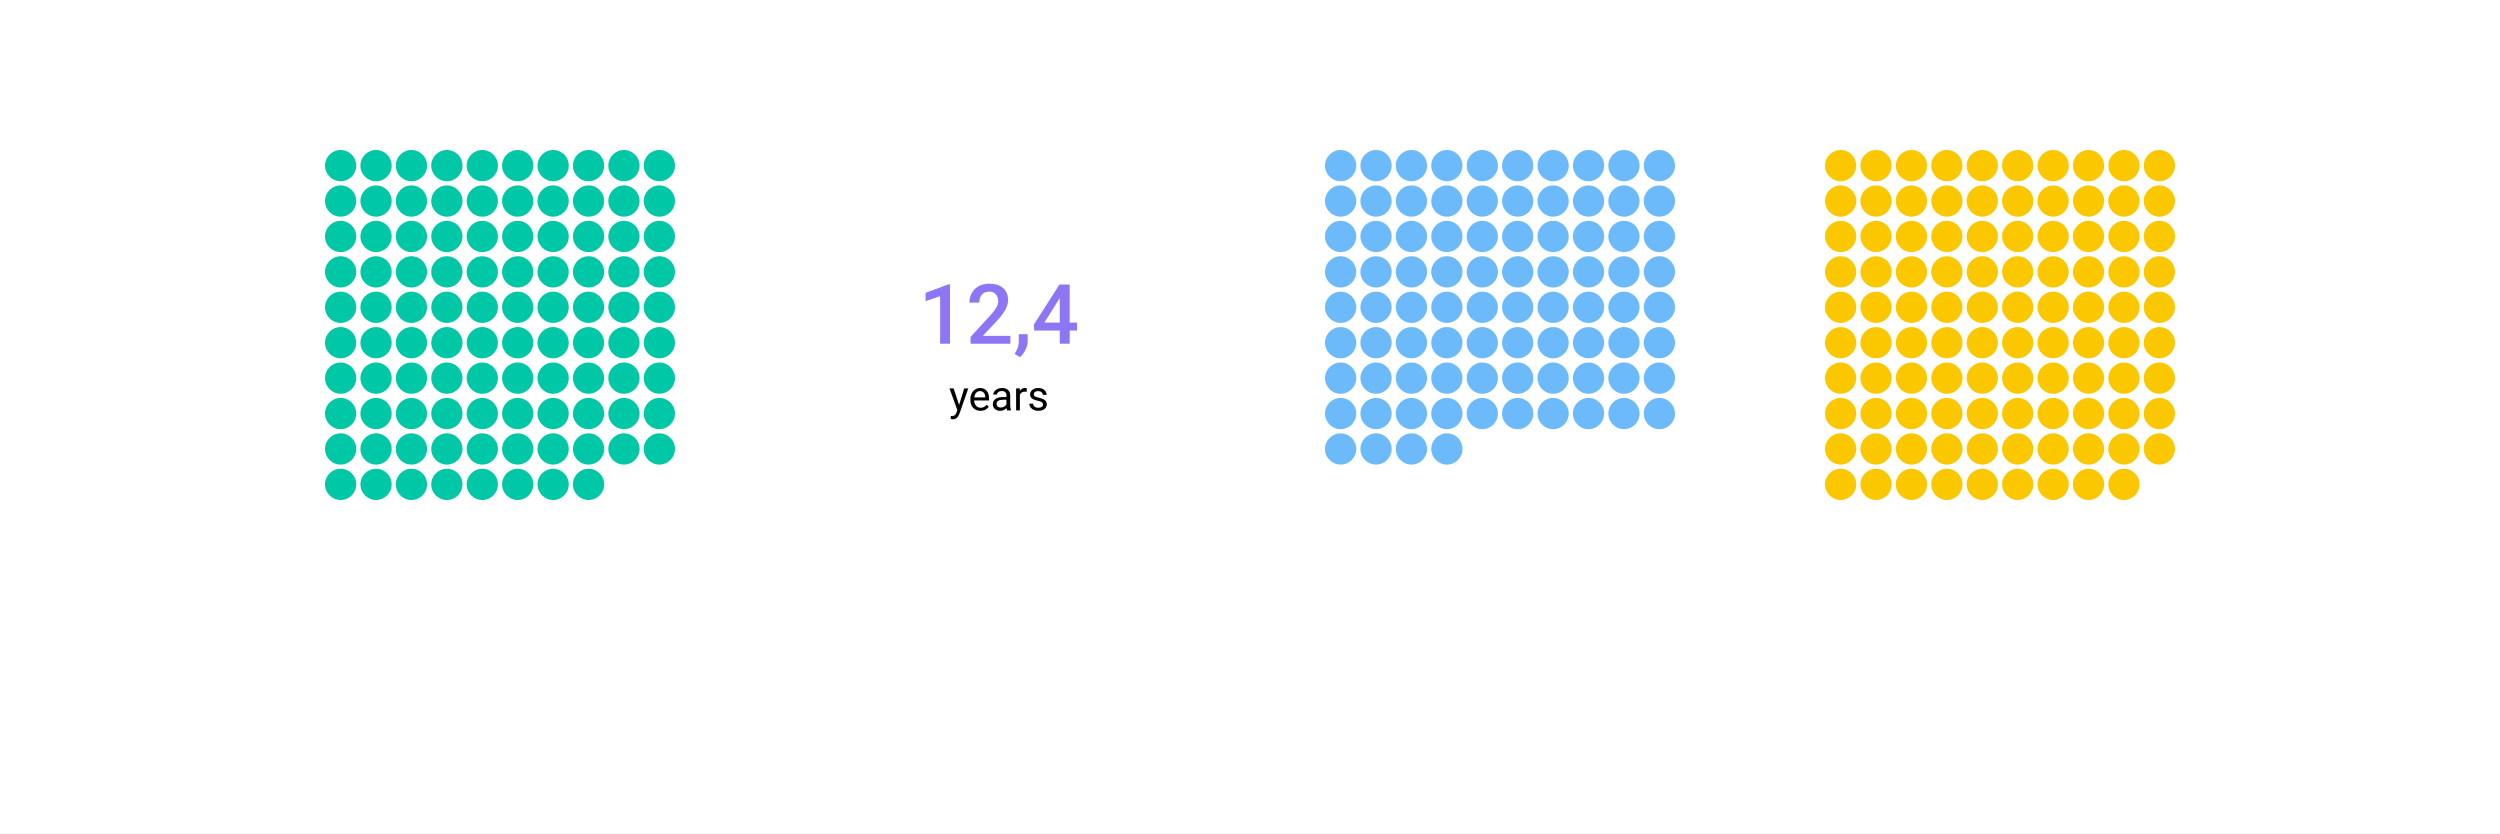
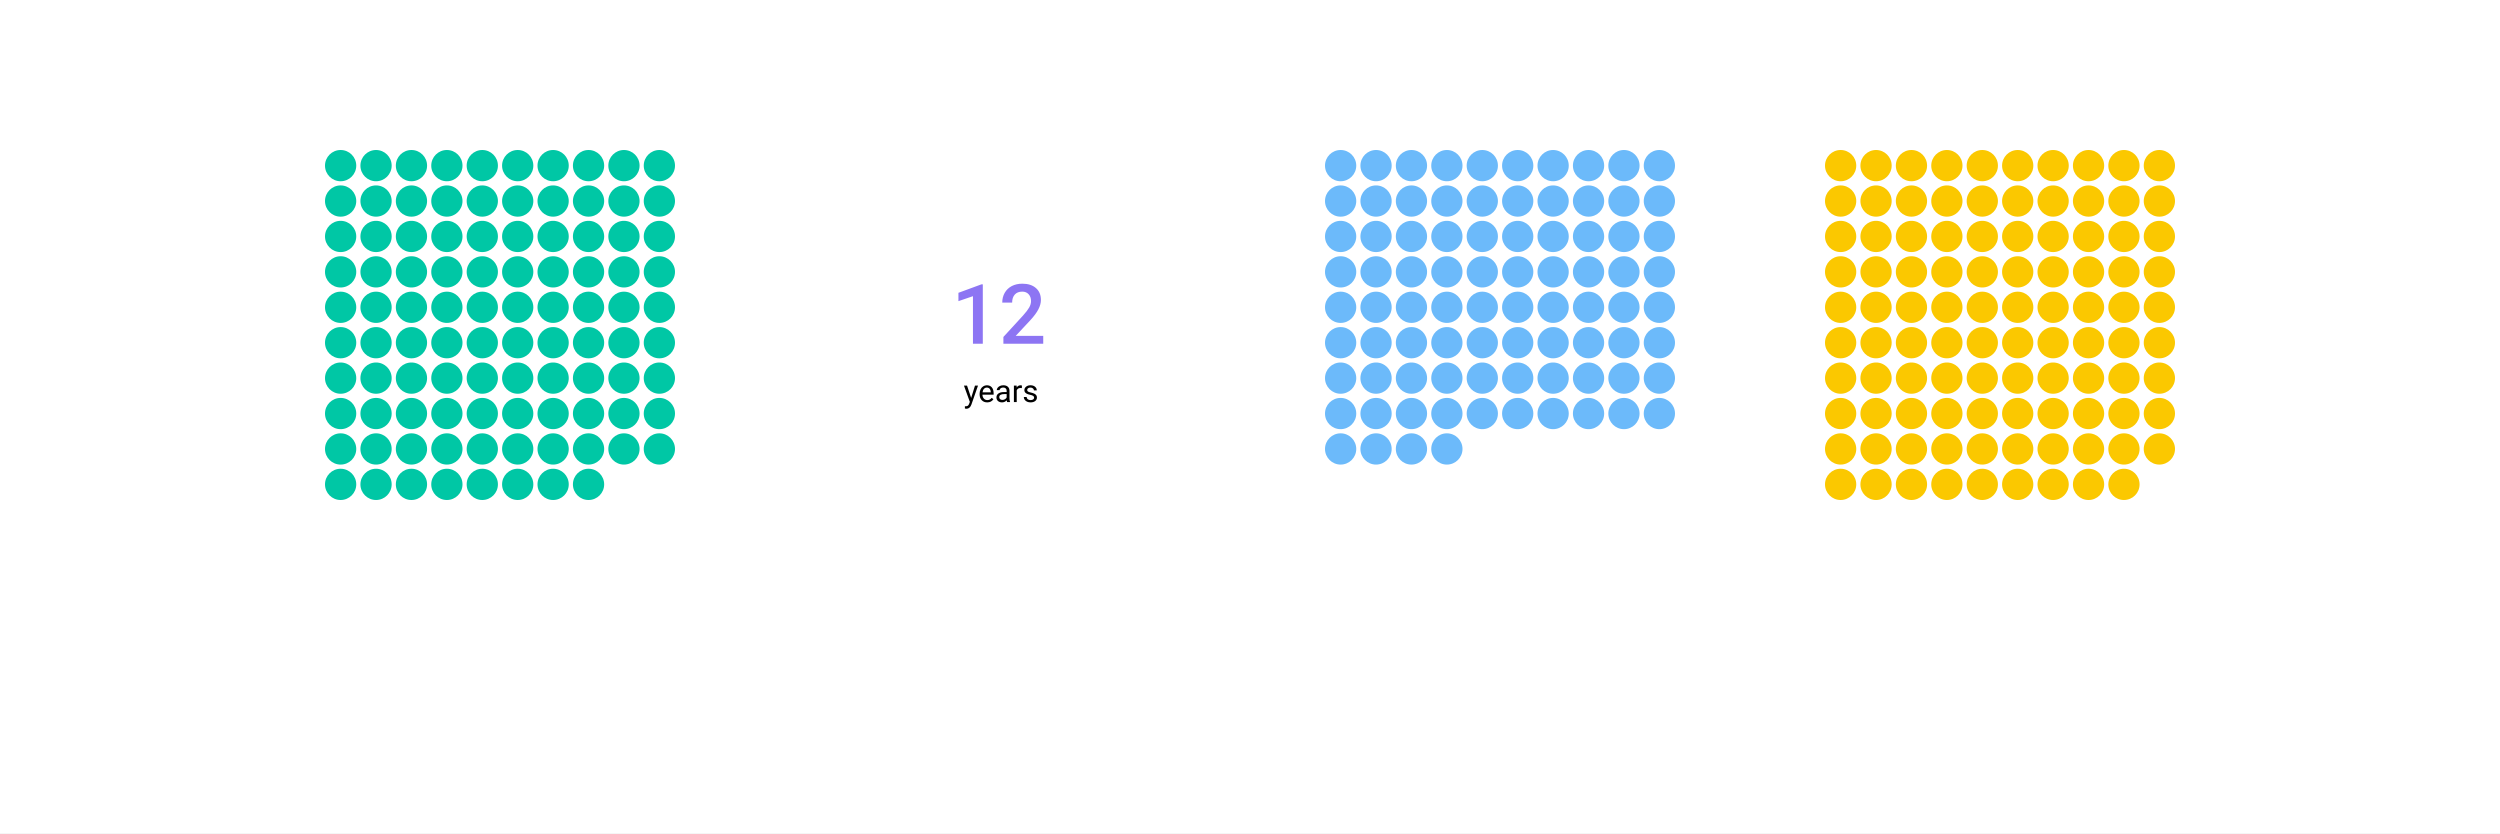
<svg xmlns="http://www.w3.org/2000/svg" width="1200" height="400" viewBox="0 0 1200 400" fill="none">
  <rect width="1200" height="400" fill="white" />
  <circle cx="180.5" cy="79.5" r="7.5" fill="#00C7A5" />
  <circle cx="197.5" cy="79.5" r="7.5" fill="#00C7A5" />
  <circle cx="214.5" cy="79.5" r="7.5" fill="#00C7A5" />
  <circle cx="231.5" cy="79.5" r="7.5" fill="#00C7A5" />
  <circle cx="248.5" cy="79.5" r="7.5" fill="#00C7A5" />
  <circle cx="265.5" cy="79.5" r="7.5" fill="#00C7A5" />
  <circle cx="282.5" cy="79.5" r="7.5" fill="#00C7A5" />
  <circle cx="299.5" cy="79.5" r="7.5" fill="#00C7A5" />
  <circle cx="316.5" cy="79.5" r="7.5" fill="#00C7A5" />
  <circle cx="163.5" cy="79.5" r="7.5" fill="#00C7A5" />
  <circle cx="180.5" cy="96.5" r="7.5" fill="#00C7A5" />
  <circle cx="197.5" cy="96.5" r="7.5" fill="#00C7A5" />
  <circle cx="214.5" cy="96.5" r="7.5" fill="#00C7A5" />
  <circle cx="231.5" cy="96.5" r="7.5" fill="#00C7A5" />
  <circle cx="248.5" cy="96.5" r="7.5" fill="#00C7A5" />
  <circle cx="265.5" cy="96.5" r="7.5" fill="#00C7A5" />
  <circle cx="282.5" cy="96.5" r="7.5" fill="#00C7A5" />
  <circle cx="299.5" cy="96.5" r="7.5" fill="#00C7A5" />
  <circle cx="316.5" cy="96.5" r="7.5" fill="#00C7A5" />
  <circle cx="163.5" cy="96.5" r="7.5" fill="#00C7A5" />
  <circle cx="180.5" cy="113.5" r="7.5" fill="#00C7A5" />
  <circle cx="197.5" cy="113.5" r="7.5" fill="#00C7A5" />
  <circle cx="214.5" cy="113.5" r="7.5" fill="#00C7A5" />
  <circle cx="231.5" cy="113.5" r="7.5" fill="#00C7A5" />
  <circle cx="248.5" cy="113.5" r="7.5" fill="#00C7A5" />
  <circle cx="265.5" cy="113.5" r="7.5" fill="#00C7A5" />
  <circle cx="282.5" cy="113.5" r="7.5" fill="#00C7A5" />
  <circle cx="299.5" cy="113.5" r="7.5" fill="#00C7A5" />
  <circle cx="316.5" cy="113.5" r="7.5" fill="#00C7A5" />
  <circle cx="163.5" cy="113.5" r="7.5" fill="#00C7A5" />
  <circle cx="180.5" cy="130.5" r="7.5" fill="#00C7A5" />
  <circle cx="197.5" cy="130.5" r="7.5" fill="#00C7A5" />
  <circle cx="214.5" cy="130.5" r="7.5" fill="#00C7A5" />
  <circle cx="231.5" cy="130.5" r="7.5" fill="#00C7A5" />
  <circle cx="248.5" cy="130.5" r="7.5" fill="#00C7A5" />
  <circle cx="265.5" cy="130.5" r="7.5" fill="#00C7A5" />
  <circle cx="282.5" cy="130.5" r="7.5" fill="#00C7A5" />
  <circle cx="299.5" cy="130.5" r="7.5" fill="#00C7A5" />
  <circle cx="316.5" cy="130.5" r="7.5" fill="#00C7A5" />
  <circle cx="163.5" cy="130.5" r="7.5" fill="#00C7A5" />
  <circle cx="180.5" cy="147.5" r="7.5" fill="#00C7A5" />
  <circle cx="197.5" cy="147.5" r="7.5" fill="#00C7A5" />
  <circle cx="214.5" cy="147.5" r="7.5" fill="#00C7A5" />
  <circle cx="231.5" cy="147.5" r="7.5" fill="#00C7A5" />
  <circle cx="248.5" cy="147.5" r="7.5" fill="#00C7A5" />
  <circle cx="265.5" cy="147.5" r="7.5" fill="#00C7A5" />
  <circle cx="282.5" cy="147.5" r="7.5" fill="#00C7A5" />
  <circle cx="299.5" cy="147.5" r="7.5" fill="#00C7A5" />
  <circle cx="316.5" cy="147.5" r="7.5" fill="#00C7A5" />
  <circle cx="163.5" cy="147.5" r="7.5" fill="#00C7A5" />
  <circle cx="180.5" cy="164.5" r="7.5" fill="#00C7A5" />
  <circle cx="197.5" cy="164.5" r="7.5" fill="#00C7A5" />
  <circle cx="214.5" cy="164.5" r="7.5" fill="#00C7A5" />
  <circle cx="231.5" cy="164.5" r="7.5" fill="#00C7A5" />
  <circle cx="248.5" cy="164.5" r="7.5" fill="#00C7A5" />
  <circle cx="265.5" cy="164.5" r="7.5" fill="#00C7A5" />
  <circle cx="282.5" cy="164.5" r="7.5" fill="#00C7A5" />
  <circle cx="299.5" cy="164.5" r="7.5" fill="#00C7A5" />
  <circle cx="316.5" cy="164.5" r="7.5" fill="#00C7A5" />
  <circle cx="163.5" cy="164.5" r="7.5" fill="#00C7A5" />
  <circle cx="180.5" cy="181.5" r="7.5" fill="#00C7A5" />
  <circle cx="197.5" cy="181.5" r="7.5" fill="#00C7A5" />
  <circle cx="214.5" cy="181.5" r="7.5" fill="#00C7A5" />
  <circle cx="231.5" cy="181.5" r="7.5" fill="#00C7A5" />
  <circle cx="248.5" cy="181.5" r="7.5" fill="#00C7A5" />
  <circle cx="265.5" cy="181.5" r="7.5" fill="#00C7A5" />
  <circle cx="282.5" cy="181.5" r="7.5" fill="#00C7A5" />
  <circle cx="299.5" cy="181.5" r="7.5" fill="#00C7A5" />
  <circle cx="316.5" cy="181.5" r="7.5" fill="#00C7A5" />
  <circle cx="163.5" cy="181.5" r="7.5" fill="#00C7A5" />
  <circle cx="180.5" cy="198.5" r="7.5" fill="#00C7A5" />
  <circle cx="197.5" cy="198.5" r="7.5" fill="#00C7A5" />
  <circle cx="214.5" cy="198.5" r="7.5" fill="#00C7A5" />
  <circle cx="231.5" cy="198.5" r="7.5" fill="#00C7A5" />
  <circle cx="248.5" cy="198.5" r="7.5" fill="#00C7A5" />
  <circle cx="265.5" cy="198.5" r="7.5" fill="#00C7A5" />
  <circle cx="282.5" cy="198.5" r="7.5" fill="#00C7A5" />
  <circle cx="299.5" cy="198.5" r="7.5" fill="#00C7A5" />
  <circle cx="316.5" cy="198.5" r="7.5" fill="#00C7A5" />
  <circle cx="163.5" cy="198.5" r="7.5" fill="#00C7A5" />
  <circle cx="180.5" cy="215.5" r="7.5" fill="#00C7A5" />
  <circle cx="197.5" cy="215.5" r="7.5" fill="#00C7A5" />
  <circle cx="214.5" cy="215.5" r="7.5" fill="#00C7A5" />
  <circle cx="231.5" cy="215.5" r="7.5" fill="#00C7A5" />
  <circle cx="248.5" cy="215.5" r="7.5" fill="#00C7A5" />
  <circle cx="265.5" cy="215.5" r="7.5" fill="#00C7A5" />
  <circle cx="282.5" cy="215.5" r="7.5" fill="#00C7A5" />
  <circle cx="299.5" cy="215.5" r="7.5" fill="#00C7A5" />
  <circle cx="316.5" cy="215.5" r="7.5" fill="#00C7A5" />
  <circle cx="163.5" cy="215.5" r="7.5" fill="#00C7A5" />
  <circle cx="180.5" cy="232.5" r="7.5" fill="#00C7A5" />
  <circle cx="197.5" cy="232.5" r="7.5" fill="#00C7A5" />
  <circle cx="214.5" cy="232.5" r="7.5" fill="#00C7A5" />
  <circle cx="231.5" cy="232.5" r="7.5" fill="#00C7A5" />
  <circle cx="248.5" cy="232.5" r="7.5" fill="#00C7A5" />
  <circle cx="265.5" cy="232.5" r="7.5" fill="#00C7A5" />
  <circle cx="282.5" cy="232.5" r="7.5" fill="#00C7A5" />
  <circle cx="163.5" cy="232.5" r="7.5" fill="#00C7A5" />
  <circle cx="900.5" cy="79.5" r="7.5" fill="#FBC800" />
  <circle cx="917.5" cy="79.5" r="7.5" fill="#FBC800" />
  <circle cx="934.5" cy="79.5" r="7.5" fill="#FBC800" />
  <circle cx="951.5" cy="79.5" r="7.5" fill="#FBC800" />
  <circle cx="968.5" cy="79.5" r="7.5" fill="#FBC800" />
  <circle cx="985.5" cy="79.5" r="7.5" fill="#FBC800" />
  <circle cx="1002.5" cy="79.5" r="7.5" fill="#FBC800" />
  <circle cx="1019.5" cy="79.5" r="7.5" fill="#FBC800" />
  <circle cx="1036.5" cy="79.5" r="7.5" fill="#FBC800" />
  <circle cx="883.5" cy="79.5" r="7.5" fill="#FBC800" />
  <circle cx="900.5" cy="96.5" r="7.5" fill="#FBC800" />
  <circle cx="917.5" cy="96.5" r="7.5" fill="#FBC800" />
  <circle cx="934.5" cy="96.5" r="7.5" fill="#FBC800" />
  <circle cx="951.5" cy="96.5" r="7.5" fill="#FBC800" />
  <circle cx="968.5" cy="96.5" r="7.5" fill="#FBC800" />
  <circle cx="985.5" cy="96.5" r="7.5" fill="#FBC800" />
  <circle cx="1002.5" cy="96.5" r="7.5" fill="#FBC800" />
  <circle cx="1019.5" cy="96.5" r="7.5" fill="#FBC800" />
  <circle cx="1036.5" cy="96.5" r="7.5" fill="#FBC800" />
  <circle cx="883.5" cy="96.5" r="7.5" fill="#FBC800" />
  <circle cx="900.5" cy="113.5" r="7.5" fill="#FBC800" />
  <circle cx="917.5" cy="113.5" r="7.5" fill="#FBC800" />
  <circle cx="934.5" cy="113.5" r="7.5" fill="#FBC800" />
  <circle cx="951.5" cy="113.5" r="7.5" fill="#FBC800" />
  <circle cx="968.5" cy="113.5" r="7.5" fill="#FBC800" />
  <circle cx="985.5" cy="113.5" r="7.5" fill="#FBC800" />
  <circle cx="1002.5" cy="113.5" r="7.5" fill="#FBC800" />
  <circle cx="1019.5" cy="113.5" r="7.5" fill="#FBC800" />
  <circle cx="1036.5" cy="113.5" r="7.5" fill="#FBC800" />
  <circle cx="883.5" cy="113.5" r="7.5" fill="#FBC800" />
  <circle cx="900.5" cy="130.5" r="7.5" fill="#FBC800" />
  <circle cx="917.5" cy="130.5" r="7.5" fill="#FBC800" />
  <circle cx="934.5" cy="130.5" r="7.5" fill="#FBC800" />
  <circle cx="951.5" cy="130.5" r="7.5" fill="#FBC800" />
  <circle cx="968.5" cy="130.5" r="7.5" fill="#FBC800" />
  <circle cx="985.5" cy="130.5" r="7.5" fill="#FBC800" />
  <circle cx="1002.5" cy="130.5" r="7.5" fill="#FBC800" />
  <circle cx="1019.5" cy="130.5" r="7.5" fill="#FBC800" />
  <circle cx="1036.5" cy="130.5" r="7.5" fill="#FBC800" />
  <circle cx="883.5" cy="130.5" r="7.5" fill="#FBC800" />
  <circle cx="900.5" cy="147.5" r="7.5" fill="#FBC800" />
  <circle cx="917.5" cy="147.5" r="7.5" fill="#FBC800" />
  <circle cx="934.5" cy="147.5" r="7.5" fill="#FBC800" />
  <circle cx="951.5" cy="147.5" r="7.5" fill="#FBC800" />
  <circle cx="968.5" cy="147.5" r="7.5" fill="#FBC800" />
  <circle cx="985.5" cy="147.5" r="7.5" fill="#FBC800" />
  <circle cx="1002.5" cy="147.5" r="7.5" fill="#FBC800" />
  <circle cx="1019.5" cy="147.5" r="7.5" fill="#FBC800" />
  <circle cx="1036.5" cy="147.5" r="7.5" fill="#FBC800" />
  <circle cx="883.5" cy="147.5" r="7.5" fill="#FBC800" />
  <circle cx="900.5" cy="164.5" r="7.5" fill="#FBC800" />
  <circle cx="917.5" cy="164.5" r="7.5" fill="#FBC800" />
  <circle cx="934.5" cy="164.5" r="7.5" fill="#FBC800" />
  <circle cx="951.5" cy="164.5" r="7.5" fill="#FBC800" />
  <circle cx="968.5" cy="164.5" r="7.5" fill="#FBC800" />
  <circle cx="985.5" cy="164.5" r="7.5" fill="#FBC800" />
  <circle cx="1002.5" cy="164.5" r="7.5" fill="#FBC800" />
  <circle cx="1019.5" cy="164.5" r="7.5" fill="#FBC800" />
  <circle cx="1036.5" cy="164.5" r="7.5" fill="#FBC800" />
  <circle cx="883.5" cy="164.5" r="7.5" fill="#FBC800" />
  <circle cx="900.5" cy="181.5" r="7.5" fill="#FBC800" />
  <circle cx="917.5" cy="181.5" r="7.5" fill="#FBC800" />
  <circle cx="934.5" cy="181.5" r="7.5" fill="#FBC800" />
  <circle cx="951.5" cy="181.5" r="7.5" fill="#FBC800" />
  <circle cx="968.5" cy="181.5" r="7.5" fill="#FBC800" />
  <circle cx="985.5" cy="181.5" r="7.5" fill="#FBC800" />
  <circle cx="1002.5" cy="181.5" r="7.5" fill="#FBC800" />
  <circle cx="1019.5" cy="181.5" r="7.5" fill="#FBC800" />
  <circle cx="1036.5" cy="181.5" r="7.5" fill="#FBC800" />
  <circle cx="883.5" cy="181.5" r="7.5" fill="#FBC800" />
  <circle cx="900.5" cy="198.5" r="7.5" fill="#FBC800" />
  <circle cx="917.5" cy="198.5" r="7.5" fill="#FBC800" />
  <circle cx="934.5" cy="198.5" r="7.5" fill="#FBC800" />
  <circle cx="951.5" cy="198.5" r="7.5" fill="#FBC800" />
  <circle cx="968.5" cy="198.5" r="7.5" fill="#FBC800" />
  <circle cx="985.5" cy="198.5" r="7.5" fill="#FBC800" />
  <circle cx="1002.5" cy="198.5" r="7.5" fill="#FBC800" />
  <circle cx="1019.5" cy="198.5" r="7.5" fill="#FBC800" />
  <circle cx="1036.5" cy="198.5" r="7.5" fill="#FBC800" />
  <circle cx="883.5" cy="198.5" r="7.5" fill="#FBC800" />
  <circle cx="900.5" cy="215.5" r="7.5" fill="#FBC800" />
  <circle cx="917.5" cy="215.5" r="7.5" fill="#FBC800" />
  <circle cx="934.5" cy="215.5" r="7.5" fill="#FBC800" />
  <circle cx="951.5" cy="215.5" r="7.5" fill="#FBC800" />
  <circle cx="968.5" cy="215.5" r="7.5" fill="#FBC800" />
  <circle cx="985.5" cy="215.5" r="7.5" fill="#FBC800" />
  <circle cx="1002.5" cy="215.5" r="7.5" fill="#FBC800" />
  <circle cx="1019.5" cy="215.5" r="7.5" fill="#FBC800" />
  <circle cx="1036.5" cy="215.5" r="7.5" fill="#FBC800" />
  <circle cx="883.5" cy="215.5" r="7.5" fill="#FBC800" />
  <circle cx="900.5" cy="232.5" r="7.5" fill="#FBC800" />
  <circle cx="917.5" cy="232.5" r="7.5" fill="#FBC800" />
  <circle cx="934.5" cy="232.5" r="7.5" fill="#FBC800" />
  <circle cx="951.5" cy="232.5" r="7.5" fill="#FBC800" />
  <circle cx="968.5" cy="232.5" r="7.5" fill="#FBC800" />
  <circle cx="985.5" cy="232.5" r="7.5" fill="#FBC800" />
  <circle cx="1002.5" cy="232.5" r="7.5" fill="#FBC800" />
  <circle cx="1019.5" cy="232.5" r="7.5" fill="#FBC800" />
  <circle cx="883.5" cy="232.5" r="7.5" fill="#FBC800" />
  <circle cx="660.5" cy="79.5" r="7.5" fill="#6CBAFA" />
  <circle cx="677.5" cy="79.5" r="7.5" fill="#6CBAFA" />
  <circle cx="694.5" cy="79.5" r="7.5" fill="#6CBAFA" />
  <circle cx="711.5" cy="79.5" r="7.5" fill="#6CBAFA" />
  <circle cx="728.5" cy="79.5" r="7.5" fill="#6CBAFA" />
  <circle cx="745.5" cy="79.5" r="7.5" fill="#6CBAFA" />
  <circle cx="762.5" cy="79.5" r="7.5" fill="#6CBAFA" />
  <circle cx="779.5" cy="79.5" r="7.5" fill="#6CBAFA" />
  <circle cx="796.5" cy="79.5" r="7.5" fill="#6CBAFA" />
  <circle cx="643.5" cy="79.5" r="7.5" fill="#6CBAFA" />
  <circle cx="660.5" cy="96.5" r="7.5" fill="#6CBAFA" />
  <circle cx="677.5" cy="96.5" r="7.5" fill="#6CBAFA" />
  <circle cx="694.5" cy="96.5" r="7.5" fill="#6CBAFA" />
  <circle cx="711.5" cy="96.5" r="7.5" fill="#6CBAFA" />
  <circle cx="728.5" cy="96.5" r="7.5" fill="#6CBAFA" />
  <circle cx="745.5" cy="96.5" r="7.5" fill="#6CBAFA" />
  <circle cx="762.5" cy="96.5" r="7.5" fill="#6CBAFA" />
  <circle cx="779.5" cy="96.5" r="7.5" fill="#6CBAFA" />
  <circle cx="796.5" cy="96.5" r="7.5" fill="#6CBAFA" />
  <circle cx="643.5" cy="96.5" r="7.5" fill="#6CBAFA" />
  <circle cx="660.5" cy="113.5" r="7.5" fill="#6CBAFA" />
  <circle cx="677.5" cy="113.5" r="7.5" fill="#6CBAFA" />
  <circle cx="694.5" cy="113.5" r="7.5" fill="#6CBAFA" />
  <circle cx="711.5" cy="113.5" r="7.5" fill="#6CBAFA" />
  <circle cx="728.5" cy="113.5" r="7.5" fill="#6CBAFA" />
  <circle cx="745.5" cy="113.5" r="7.5" fill="#6CBAFA" />
  <circle cx="762.5" cy="113.5" r="7.5" fill="#6CBAFA" />
  <circle cx="779.5" cy="113.5" r="7.5" fill="#6CBAFA" />
  <circle cx="796.5" cy="113.5" r="7.5" fill="#6CBAFA" />
  <circle cx="643.5" cy="113.5" r="7.5" fill="#6CBAFA" />
  <circle cx="660.5" cy="130.5" r="7.5" fill="#6CBAFA" />
  <circle cx="677.5" cy="130.5" r="7.5" fill="#6CBAFA" />
  <circle cx="694.5" cy="130.5" r="7.5" fill="#6CBAFA" />
  <circle cx="711.5" cy="130.5" r="7.5" fill="#6CBAFA" />
  <circle cx="728.5" cy="130.5" r="7.5" fill="#6CBAFA" />
  <circle cx="745.5" cy="130.5" r="7.5" fill="#6CBAFA" />
  <circle cx="762.5" cy="130.5" r="7.5" fill="#6CBAFA" />
  <circle cx="779.5" cy="130.5" r="7.5" fill="#6CBAFA" />
  <circle cx="796.5" cy="130.5" r="7.5" fill="#6CBAFA" />
  <circle cx="643.5" cy="130.5" r="7.5" fill="#6CBAFA" />
  <circle cx="660.5" cy="147.5" r="7.5" fill="#6CBAFA" />
  <circle cx="677.5" cy="147.5" r="7.5" fill="#6CBAFA" />
  <circle cx="694.5" cy="147.5" r="7.5" fill="#6CBAFA" />
  <circle cx="711.5" cy="147.5" r="7.5" fill="#6CBAFA" />
  <circle cx="728.5" cy="147.5" r="7.5" fill="#6CBAFA" />
  <circle cx="745.5" cy="147.5" r="7.5" fill="#6CBAFA" />
  <circle cx="762.5" cy="147.5" r="7.5" fill="#6CBAFA" />
  <circle cx="779.5" cy="147.5" r="7.5" fill="#6CBAFA" />
  <circle cx="796.5" cy="147.5" r="7.5" fill="#6CBAFA" />
  <circle cx="643.5" cy="147.5" r="7.5" fill="#6CBAFA" />
  <circle cx="660.5" cy="164.5" r="7.5" fill="#6CBAFA" />
  <circle cx="677.5" cy="164.5" r="7.5" fill="#6CBAFA" />
  <circle cx="694.5" cy="164.5" r="7.5" fill="#6CBAFA" />
  <circle cx="711.5" cy="164.5" r="7.5" fill="#6CBAFA" />
  <circle cx="728.5" cy="164.5" r="7.5" fill="#6CBAFA" />
  <circle cx="745.5" cy="164.5" r="7.5" fill="#6CBAFA" />
  <circle cx="762.5" cy="164.5" r="7.5" fill="#6CBAFA" />
  <circle cx="779.5" cy="164.5" r="7.5" fill="#6CBAFA" />
  <circle cx="796.5" cy="164.5" r="7.5" fill="#6CBAFA" />
  <circle cx="643.5" cy="164.5" r="7.5" fill="#6CBAFA" />
  <circle cx="660.5" cy="181.5" r="7.5" fill="#6CBAFA" />
  <circle cx="677.5" cy="181.5" r="7.5" fill="#6CBAFA" />
  <circle cx="694.5" cy="181.5" r="7.5" fill="#6CBAFA" />
  <circle cx="711.5" cy="181.5" r="7.5" fill="#6CBAFA" />
  <circle cx="728.5" cy="181.5" r="7.5" fill="#6CBAFA" />
  <circle cx="745.5" cy="181.5" r="7.5" fill="#6CBAFA" />
  <circle cx="762.5" cy="181.5" r="7.5" fill="#6CBAFA" />
  <circle cx="779.5" cy="181.5" r="7.5" fill="#6CBAFA" />
  <circle cx="796.5" cy="181.5" r="7.5" fill="#6CBAFA" />
  <circle cx="643.5" cy="181.5" r="7.5" fill="#6CBAFA" />
  <circle cx="660.5" cy="198.5" r="7.5" fill="#6CBAFA" />
  <circle cx="677.5" cy="198.5" r="7.5" fill="#6CBAFA" />
  <circle cx="694.5" cy="198.5" r="7.5" fill="#6CBAFA" />
  <circle cx="711.5" cy="198.5" r="7.5" fill="#6CBAFA" />
  <circle cx="728.5" cy="198.5" r="7.5" fill="#6CBAFA" />
  <circle cx="745.5" cy="198.5" r="7.5" fill="#6CBAFA" />
  <circle cx="762.5" cy="198.5" r="7.5" fill="#6CBAFA" />
  <circle cx="779.5" cy="198.5" r="7.5" fill="#6CBAFA" />
  <circle cx="796.5" cy="198.5" r="7.5" fill="#6CBAFA" />
  <circle cx="643.5" cy="198.5" r="7.5" fill="#6CBAFA" />
  <circle cx="660.5" cy="215.5" r="7.5" fill="#6CBAFA" />
  <circle cx="677.5" cy="215.5" r="7.5" fill="#6CBAFA" />
  <circle cx="694.5" cy="215.5" r="7.5" fill="#6CBAFA" />
  <circle cx="643.5" cy="215.5" r="7.5" fill="#6CBAFA" />
-   <path d="M460.369 194.354L462.83 186.434H464.764L460.516 198.631C459.858 200.389 458.813 201.268 457.381 201.268L457.039 201.238L456.365 201.111V199.646L456.854 199.686C457.465 199.686 457.941 199.562 458.279 199.314C458.624 199.067 458.908 198.615 459.129 197.957L459.529 196.883L455.76 186.434H457.732L460.369 194.354ZM470.633 197.195C469.201 197.195 468.035 196.727 467.137 195.789C466.238 194.845 465.789 193.585 465.789 192.01V191.678C465.789 190.63 465.988 189.695 466.385 188.875C466.788 188.048 467.348 187.404 468.064 186.941C468.787 186.473 469.568 186.238 470.408 186.238C471.782 186.238 472.85 186.691 473.611 187.596C474.373 188.501 474.754 189.796 474.754 191.482V192.234H467.596C467.622 193.276 467.924 194.119 468.504 194.764C469.09 195.402 469.832 195.721 470.73 195.721C471.368 195.721 471.909 195.59 472.352 195.33C472.794 195.07 473.182 194.725 473.514 194.295L474.617 195.154C473.732 196.515 472.404 197.195 470.633 197.195ZM470.408 187.723C469.679 187.723 469.067 187.99 468.572 188.523C468.077 189.051 467.771 189.793 467.654 190.75H472.947V190.613C472.895 189.695 472.648 188.986 472.205 188.484C471.762 187.977 471.163 187.723 470.408 187.723ZM483.377 197C483.273 196.792 483.188 196.421 483.123 195.887C482.283 196.759 481.281 197.195 480.115 197.195C479.074 197.195 478.217 196.902 477.547 196.316C476.883 195.724 476.551 194.975 476.551 194.07C476.551 192.97 476.967 192.117 477.801 191.512C478.641 190.9 479.819 190.594 481.336 190.594H483.094V189.764C483.094 189.132 482.905 188.631 482.527 188.26C482.15 187.882 481.593 187.693 480.857 187.693C480.213 187.693 479.673 187.856 479.236 188.182C478.8 188.507 478.582 188.901 478.582 189.363H476.766C476.766 188.836 476.951 188.328 477.322 187.84C477.7 187.345 478.208 186.954 478.846 186.668C479.49 186.382 480.197 186.238 480.965 186.238C482.182 186.238 483.136 186.544 483.826 187.156C484.516 187.762 484.874 188.598 484.9 189.666V194.529C484.9 195.499 485.024 196.271 485.271 196.844V197H483.377ZM480.379 195.623C480.945 195.623 481.482 195.477 481.99 195.184C482.498 194.891 482.866 194.51 483.094 194.041V191.873H481.678C479.464 191.873 478.357 192.521 478.357 193.816C478.357 194.383 478.546 194.826 478.924 195.145C479.301 195.464 479.786 195.623 480.379 195.623ZM492.84 188.055C492.566 188.009 492.27 187.986 491.951 187.986C490.766 187.986 489.962 188.491 489.539 189.5V197H487.732V186.434H489.49L489.52 187.654C490.112 186.71 490.952 186.238 492.039 186.238C492.391 186.238 492.658 186.284 492.84 186.375V188.055ZM500.662 194.197C500.662 193.709 500.477 193.331 500.105 193.064C499.741 192.791 499.1 192.557 498.182 192.361C497.27 192.166 496.544 191.932 496.004 191.658C495.47 191.385 495.073 191.059 494.812 190.682C494.559 190.304 494.432 189.855 494.432 189.334C494.432 188.468 494.796 187.736 495.525 187.137C496.261 186.538 497.199 186.238 498.338 186.238C499.536 186.238 500.506 186.548 501.248 187.166C501.997 187.785 502.371 188.576 502.371 189.539H500.555C500.555 189.044 500.343 188.618 499.92 188.26C499.503 187.902 498.976 187.723 498.338 187.723C497.68 187.723 497.166 187.866 496.795 188.152C496.424 188.439 496.238 188.813 496.238 189.275C496.238 189.712 496.411 190.04 496.756 190.262C497.101 190.483 497.723 190.695 498.621 190.896C499.526 191.098 500.258 191.339 500.818 191.619C501.378 191.899 501.792 192.238 502.059 192.635C502.332 193.025 502.469 193.504 502.469 194.07C502.469 195.014 502.091 195.773 501.336 196.346C500.581 196.912 499.601 197.195 498.396 197.195C497.55 197.195 496.801 197.046 496.15 196.746C495.499 196.447 494.988 196.03 494.617 195.496C494.253 194.956 494.07 194.373 494.07 193.748H495.877C495.91 194.354 496.15 194.835 496.6 195.193C497.055 195.545 497.654 195.721 498.396 195.721C499.08 195.721 499.627 195.584 500.037 195.311C500.454 195.031 500.662 194.66 500.662 194.197Z" fill="black" />
-   <path d="M455.984 165H451.258V142.168L444.285 144.551V140.547L455.379 136.465H455.984V165ZM484.988 165H465.867V161.738L475.34 151.406C476.707 149.883 477.677 148.613 478.25 147.598C478.836 146.569 479.129 145.54 479.129 144.512C479.129 143.158 478.745 142.064 477.977 141.23C477.221 140.397 476.199 139.98 474.91 139.98C473.374 139.98 472.182 140.449 471.336 141.387C470.49 142.324 470.066 143.607 470.066 145.234H465.32C465.32 143.503 465.711 141.947 466.492 140.566C467.286 139.173 468.413 138.092 469.871 137.324C471.342 136.556 473.035 136.172 474.949 136.172C477.71 136.172 479.884 136.868 481.473 138.262C483.074 139.642 483.875 141.556 483.875 144.004C483.875 145.423 483.471 146.914 482.664 148.477C481.87 150.026 480.561 151.79 478.738 153.77L471.785 161.211H484.988V165ZM489.578 171.406L487.02 169.883C487.775 168.698 488.289 167.663 488.562 166.777C488.849 165.905 488.999 165.013 489.012 164.102V160.41H493.289L493.27 163.828C493.257 165.208 492.905 166.589 492.215 167.969C491.538 169.362 490.659 170.508 489.578 171.406ZM513.445 154.863H516.98V158.672H513.445V165H508.699V158.672H496.414L496.277 155.781L508.543 136.562H513.445V154.863ZM501.258 154.863H508.699V142.988L508.348 143.613L501.258 154.863Z" fill="#8D75F3" />
+   <path d="M466.152 191.015L467.998 185.075H469.448L466.262 194.223C465.769 195.542 464.985 196.201 463.911 196.201L463.654 196.179L463.149 196.083V194.985L463.515 195.014C463.974 195.014 464.331 194.921 464.584 194.736C464.843 194.55 465.056 194.211 465.222 193.718L465.522 192.912L462.695 185.075H464.174L466.152 191.015ZM473.85 193.146C472.775 193.146 471.901 192.795 471.228 192.092C470.554 191.384 470.217 190.439 470.217 189.257V189.008C470.217 188.222 470.366 187.521 470.664 186.906C470.966 186.286 471.386 185.803 471.923 185.456C472.465 185.104 473.051 184.929 473.681 184.929C474.711 184.929 475.512 185.268 476.083 185.947C476.655 186.625 476.94 187.597 476.94 188.862V189.426H471.572C471.591 190.207 471.818 190.839 472.253 191.323C472.692 191.801 473.249 192.041 473.923 192.041C474.401 192.041 474.807 191.943 475.139 191.748C475.471 191.552 475.761 191.293 476.01 190.971L476.838 191.616C476.174 192.636 475.178 193.146 473.85 193.146ZM473.681 186.042C473.134 186.042 472.675 186.242 472.304 186.643C471.933 187.038 471.704 187.595 471.616 188.312H475.585V188.21C475.546 187.521 475.361 186.989 475.029 186.613C474.697 186.232 474.248 186.042 473.681 186.042ZM483.408 193C483.33 192.844 483.266 192.565 483.217 192.165C482.587 192.819 481.835 193.146 480.961 193.146C480.18 193.146 479.538 192.927 479.035 192.487C478.537 192.043 478.288 191.481 478.288 190.803C478.288 189.978 478.601 189.338 479.226 188.884C479.855 188.425 480.739 188.195 481.877 188.195H483.195V187.573C483.195 187.099 483.054 186.723 482.771 186.445C482.487 186.162 482.07 186.02 481.518 186.02C481.035 186.02 480.629 186.142 480.302 186.386C479.975 186.63 479.812 186.926 479.812 187.272H478.449C478.449 186.877 478.588 186.496 478.867 186.13C479.15 185.759 479.531 185.466 480.009 185.251C480.493 185.036 481.022 184.929 481.599 184.929C482.512 184.929 483.227 185.158 483.745 185.617C484.262 186.071 484.531 186.699 484.55 187.5V191.147C484.55 191.875 484.643 192.453 484.829 192.883V193H483.408ZM481.159 191.967C481.584 191.967 481.987 191.857 482.368 191.638C482.749 191.418 483.024 191.132 483.195 190.781V189.155H482.133C480.473 189.155 479.643 189.641 479.643 190.612C479.643 191.037 479.785 191.369 480.068 191.608C480.351 191.848 480.715 191.967 481.159 191.967ZM490.505 186.291C490.3 186.257 490.078 186.24 489.838 186.24C488.95 186.24 488.347 186.618 488.029 187.375V193H486.674V185.075H487.993L488.015 185.991C488.459 185.283 489.089 184.929 489.904 184.929C490.168 184.929 490.368 184.963 490.505 185.031V186.291ZM496.372 190.898C496.372 190.532 496.232 190.249 495.954 190.048C495.681 189.843 495.2 189.667 494.511 189.521C493.828 189.375 493.283 189.199 492.878 188.994C492.478 188.789 492.18 188.544 491.984 188.261C491.794 187.978 491.699 187.641 491.699 187.25C491.699 186.601 491.972 186.052 492.519 185.603C493.071 185.153 493.774 184.929 494.628 184.929C495.527 184.929 496.254 185.161 496.811 185.625C497.373 186.088 497.653 186.682 497.653 187.404H496.291C496.291 187.033 496.132 186.713 495.815 186.445C495.502 186.176 495.107 186.042 494.628 186.042C494.135 186.042 493.75 186.149 493.471 186.364C493.193 186.579 493.054 186.86 493.054 187.207C493.054 187.534 493.183 187.78 493.442 187.946C493.701 188.112 494.167 188.271 494.841 188.422C495.52 188.574 496.069 188.754 496.489 188.964C496.909 189.174 497.219 189.428 497.419 189.726C497.624 190.019 497.727 190.378 497.727 190.803C497.727 191.511 497.443 192.08 496.877 192.509C496.311 192.934 495.576 193.146 494.672 193.146C494.038 193.146 493.476 193.034 492.988 192.81C492.5 192.585 492.116 192.272 491.838 191.872C491.564 191.467 491.428 191.03 491.428 190.561H492.783C492.807 191.015 492.988 191.376 493.325 191.645C493.667 191.909 494.116 192.041 494.672 192.041C495.185 192.041 495.595 191.938 495.903 191.733C496.215 191.523 496.372 191.245 496.372 190.898Z" fill="black" />
+   <path d="M471.746 165H467.02V142.168L460.047 144.551V140.547L471.141 136.465H471.746V165ZM500.75 165H481.629V161.738L491.102 151.406C492.469 149.883 493.439 148.613 494.012 147.598C494.598 146.569 494.891 145.54 494.891 144.512C494.891 143.158 494.507 142.064 493.738 141.23C492.983 140.397 491.961 139.98 490.672 139.98C489.135 139.98 487.944 140.449 487.098 141.387C486.251 142.324 485.828 143.607 485.828 145.234H481.082C481.082 143.503 481.473 141.947 482.254 140.566C483.048 139.173 484.174 138.092 485.633 137.324C487.104 136.556 488.797 136.172 490.711 136.172C493.471 136.172 495.646 136.868 497.234 138.262C498.836 139.642 499.637 141.556 499.637 144.004C499.637 145.423 499.233 146.914 498.426 148.477C497.632 150.026 496.323 151.79 494.5 153.77L487.547 161.211H500.75V165Z" fill="#8D75F3" />
</svg>
